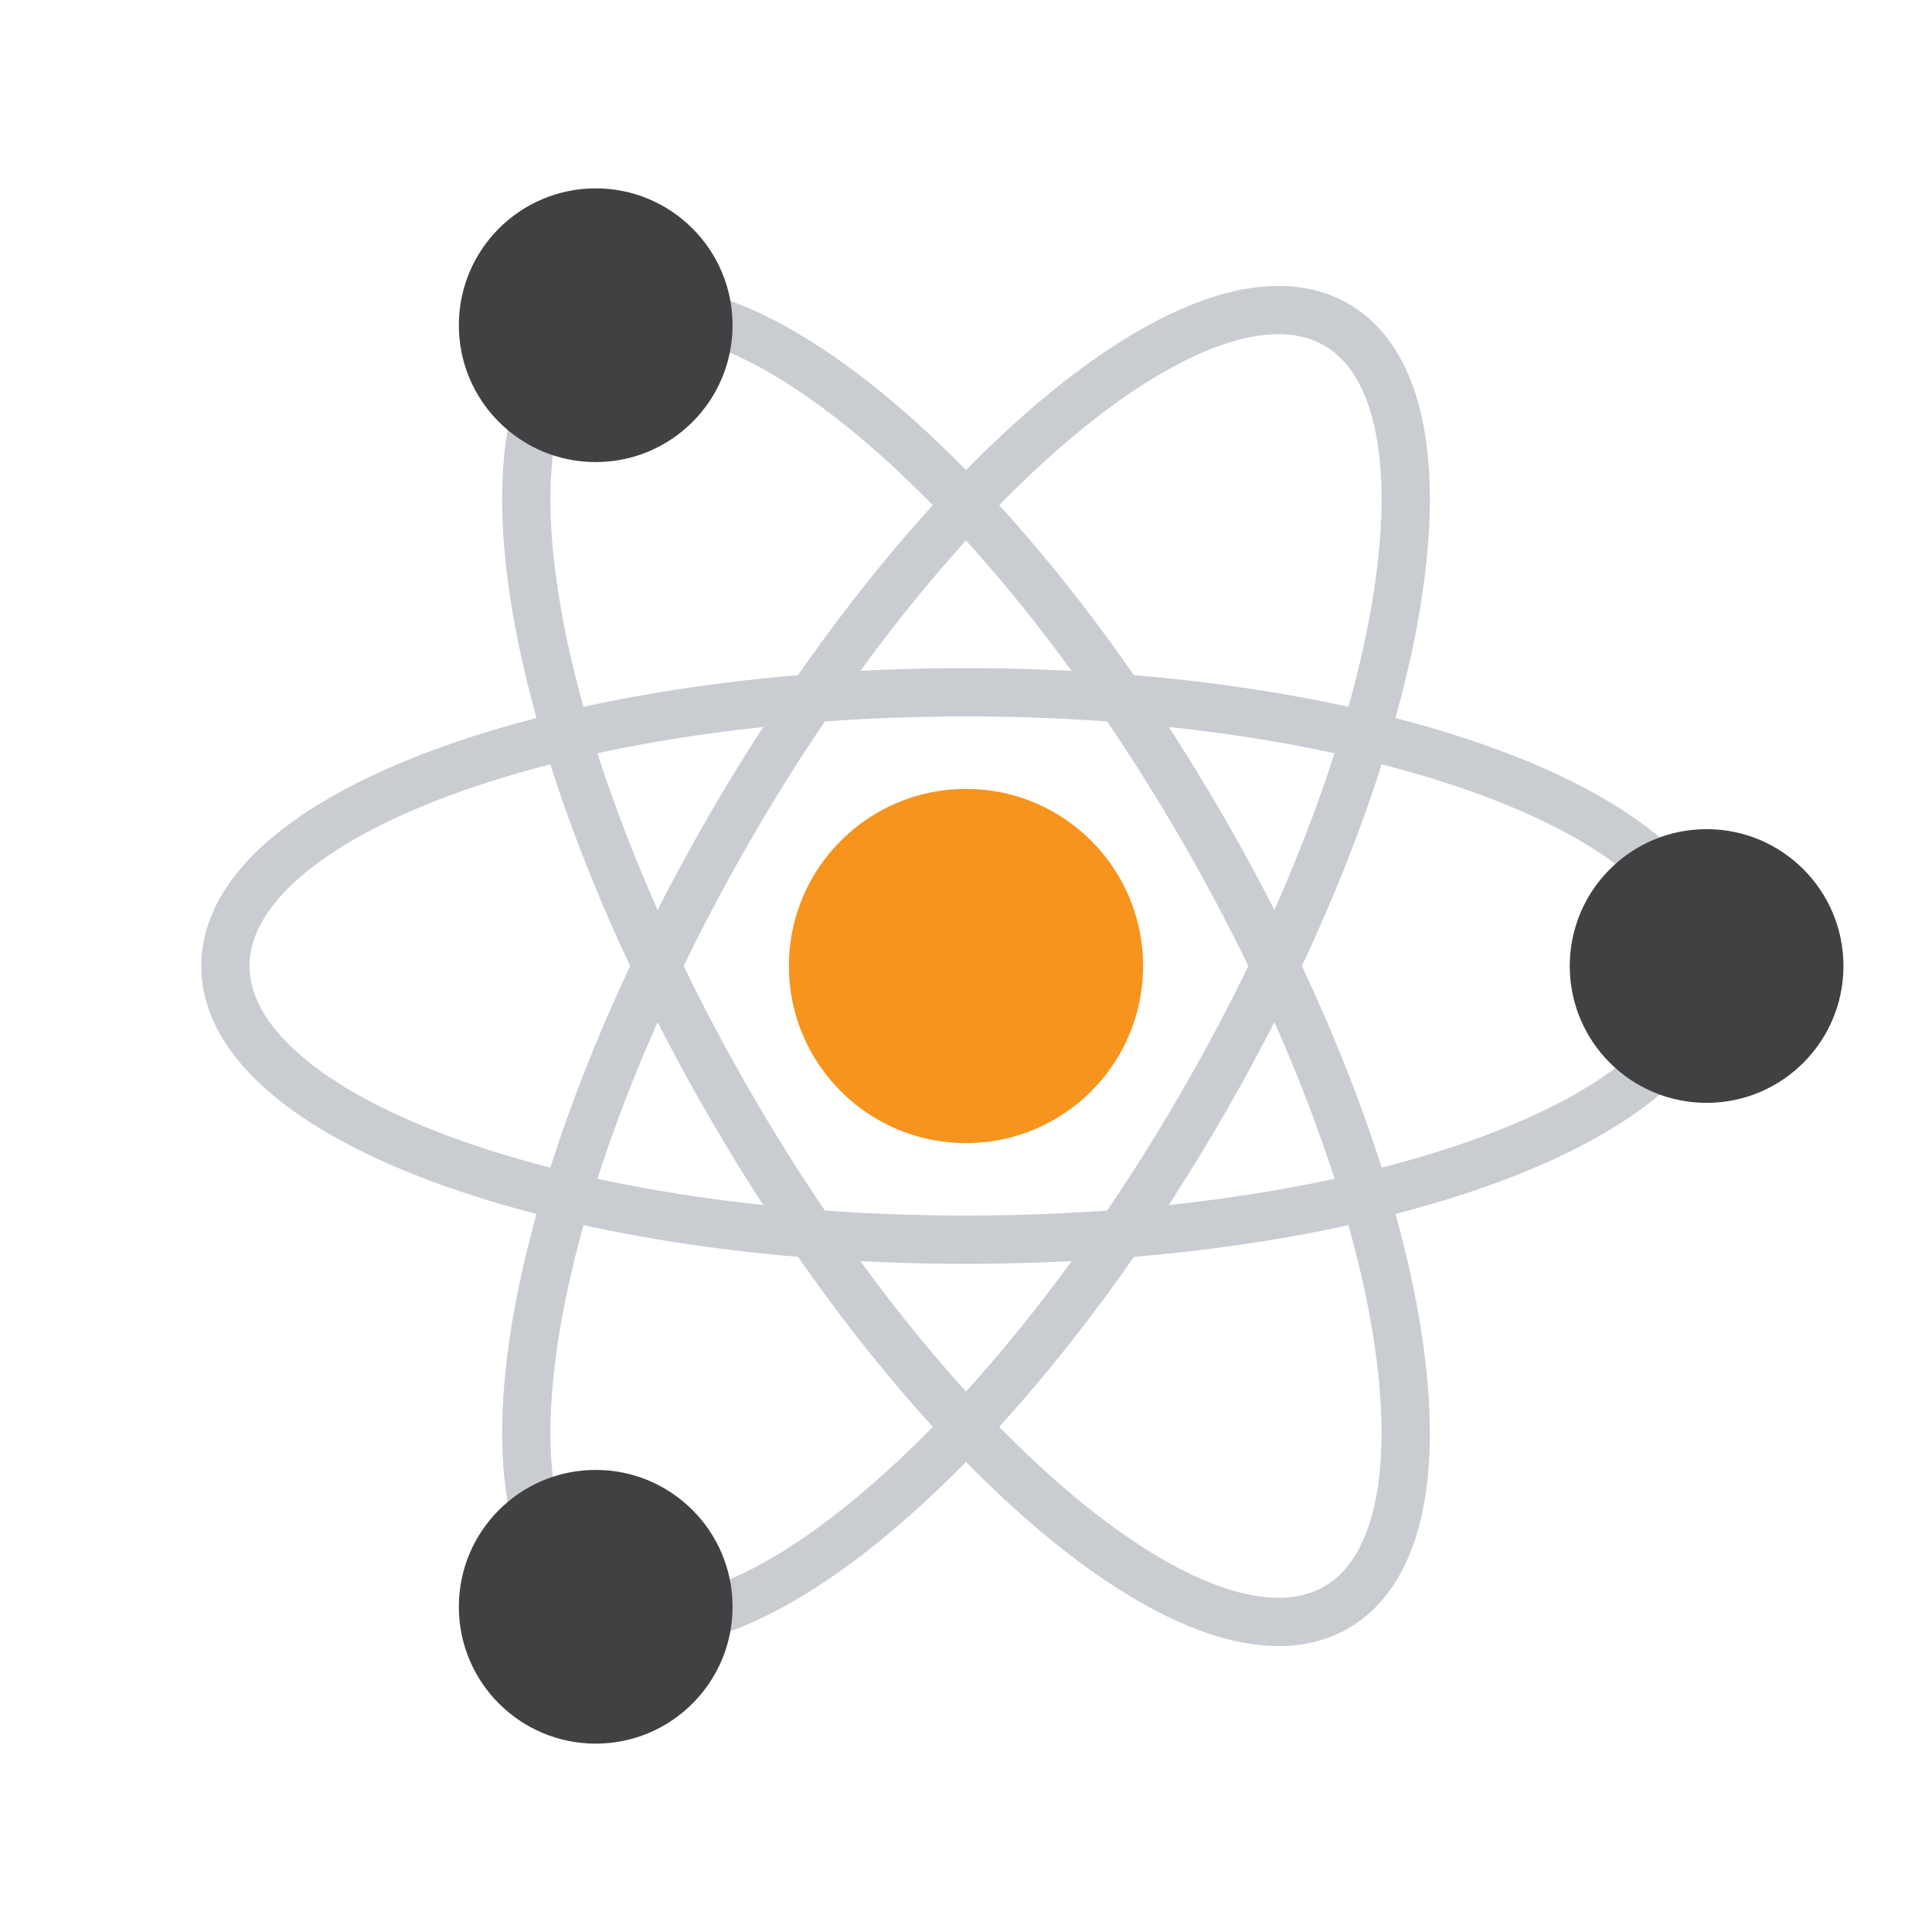
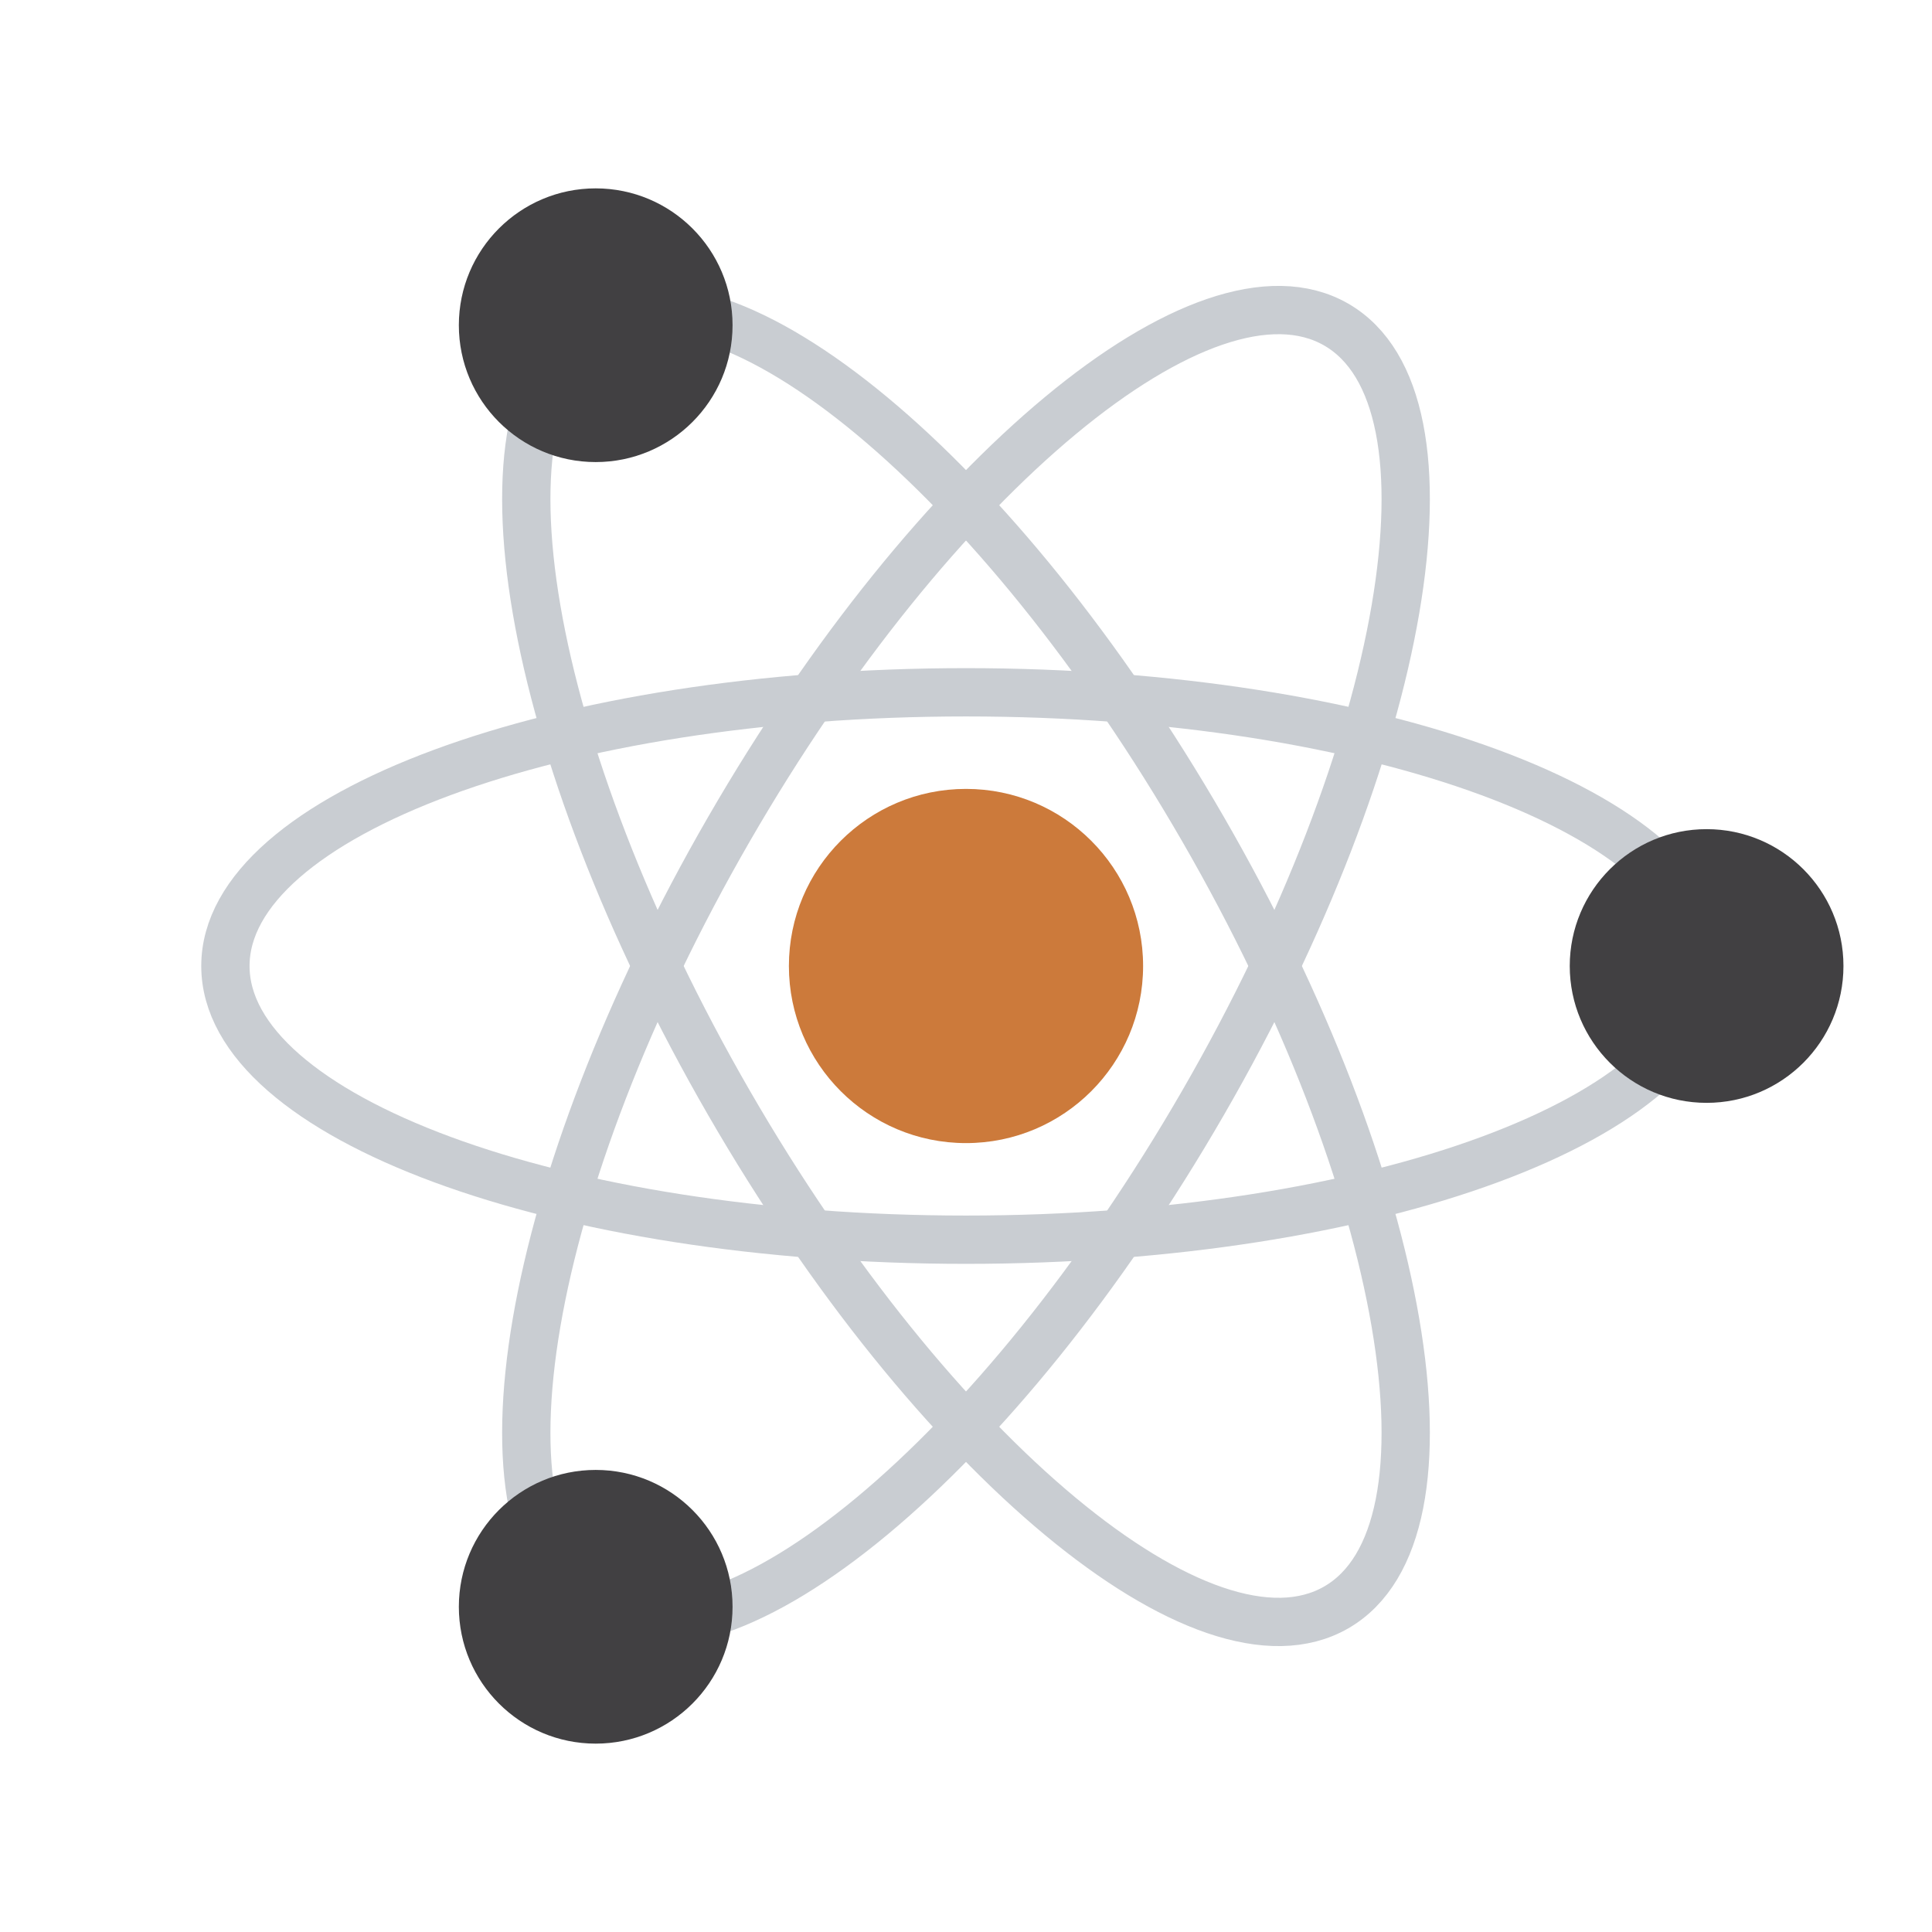
<svg xmlns="http://www.w3.org/2000/svg" viewBox="0 0 120 120" role="img" aria-label="tilinthecloud mark">
  <g fill="none" stroke="#C9CDD2" stroke-width="3">
    <ellipse cx="60" cy="60" rx="46" ry="17" />
    <ellipse cx="60" cy="60" rx="46" ry="17" transform="rotate(60 60 60)" />
    <ellipse cx="60" cy="60" rx="46" ry="17" transform="rotate(120 60 60)" />
  </g>
  <circle cx="106" cy="60" r="8.5" fill="#414042" />
  <circle cx="37" cy="99.8" r="8.5" fill="#414042" />
  <circle cx="37" cy="20.2" r="8.5" fill="#414042" />
-   <circle cx="60" cy="60" r="11" fill="#F7941D" />
+   <circle cx="60" cy="60" r="11" fill="#CC7A3B" />
</svg>
